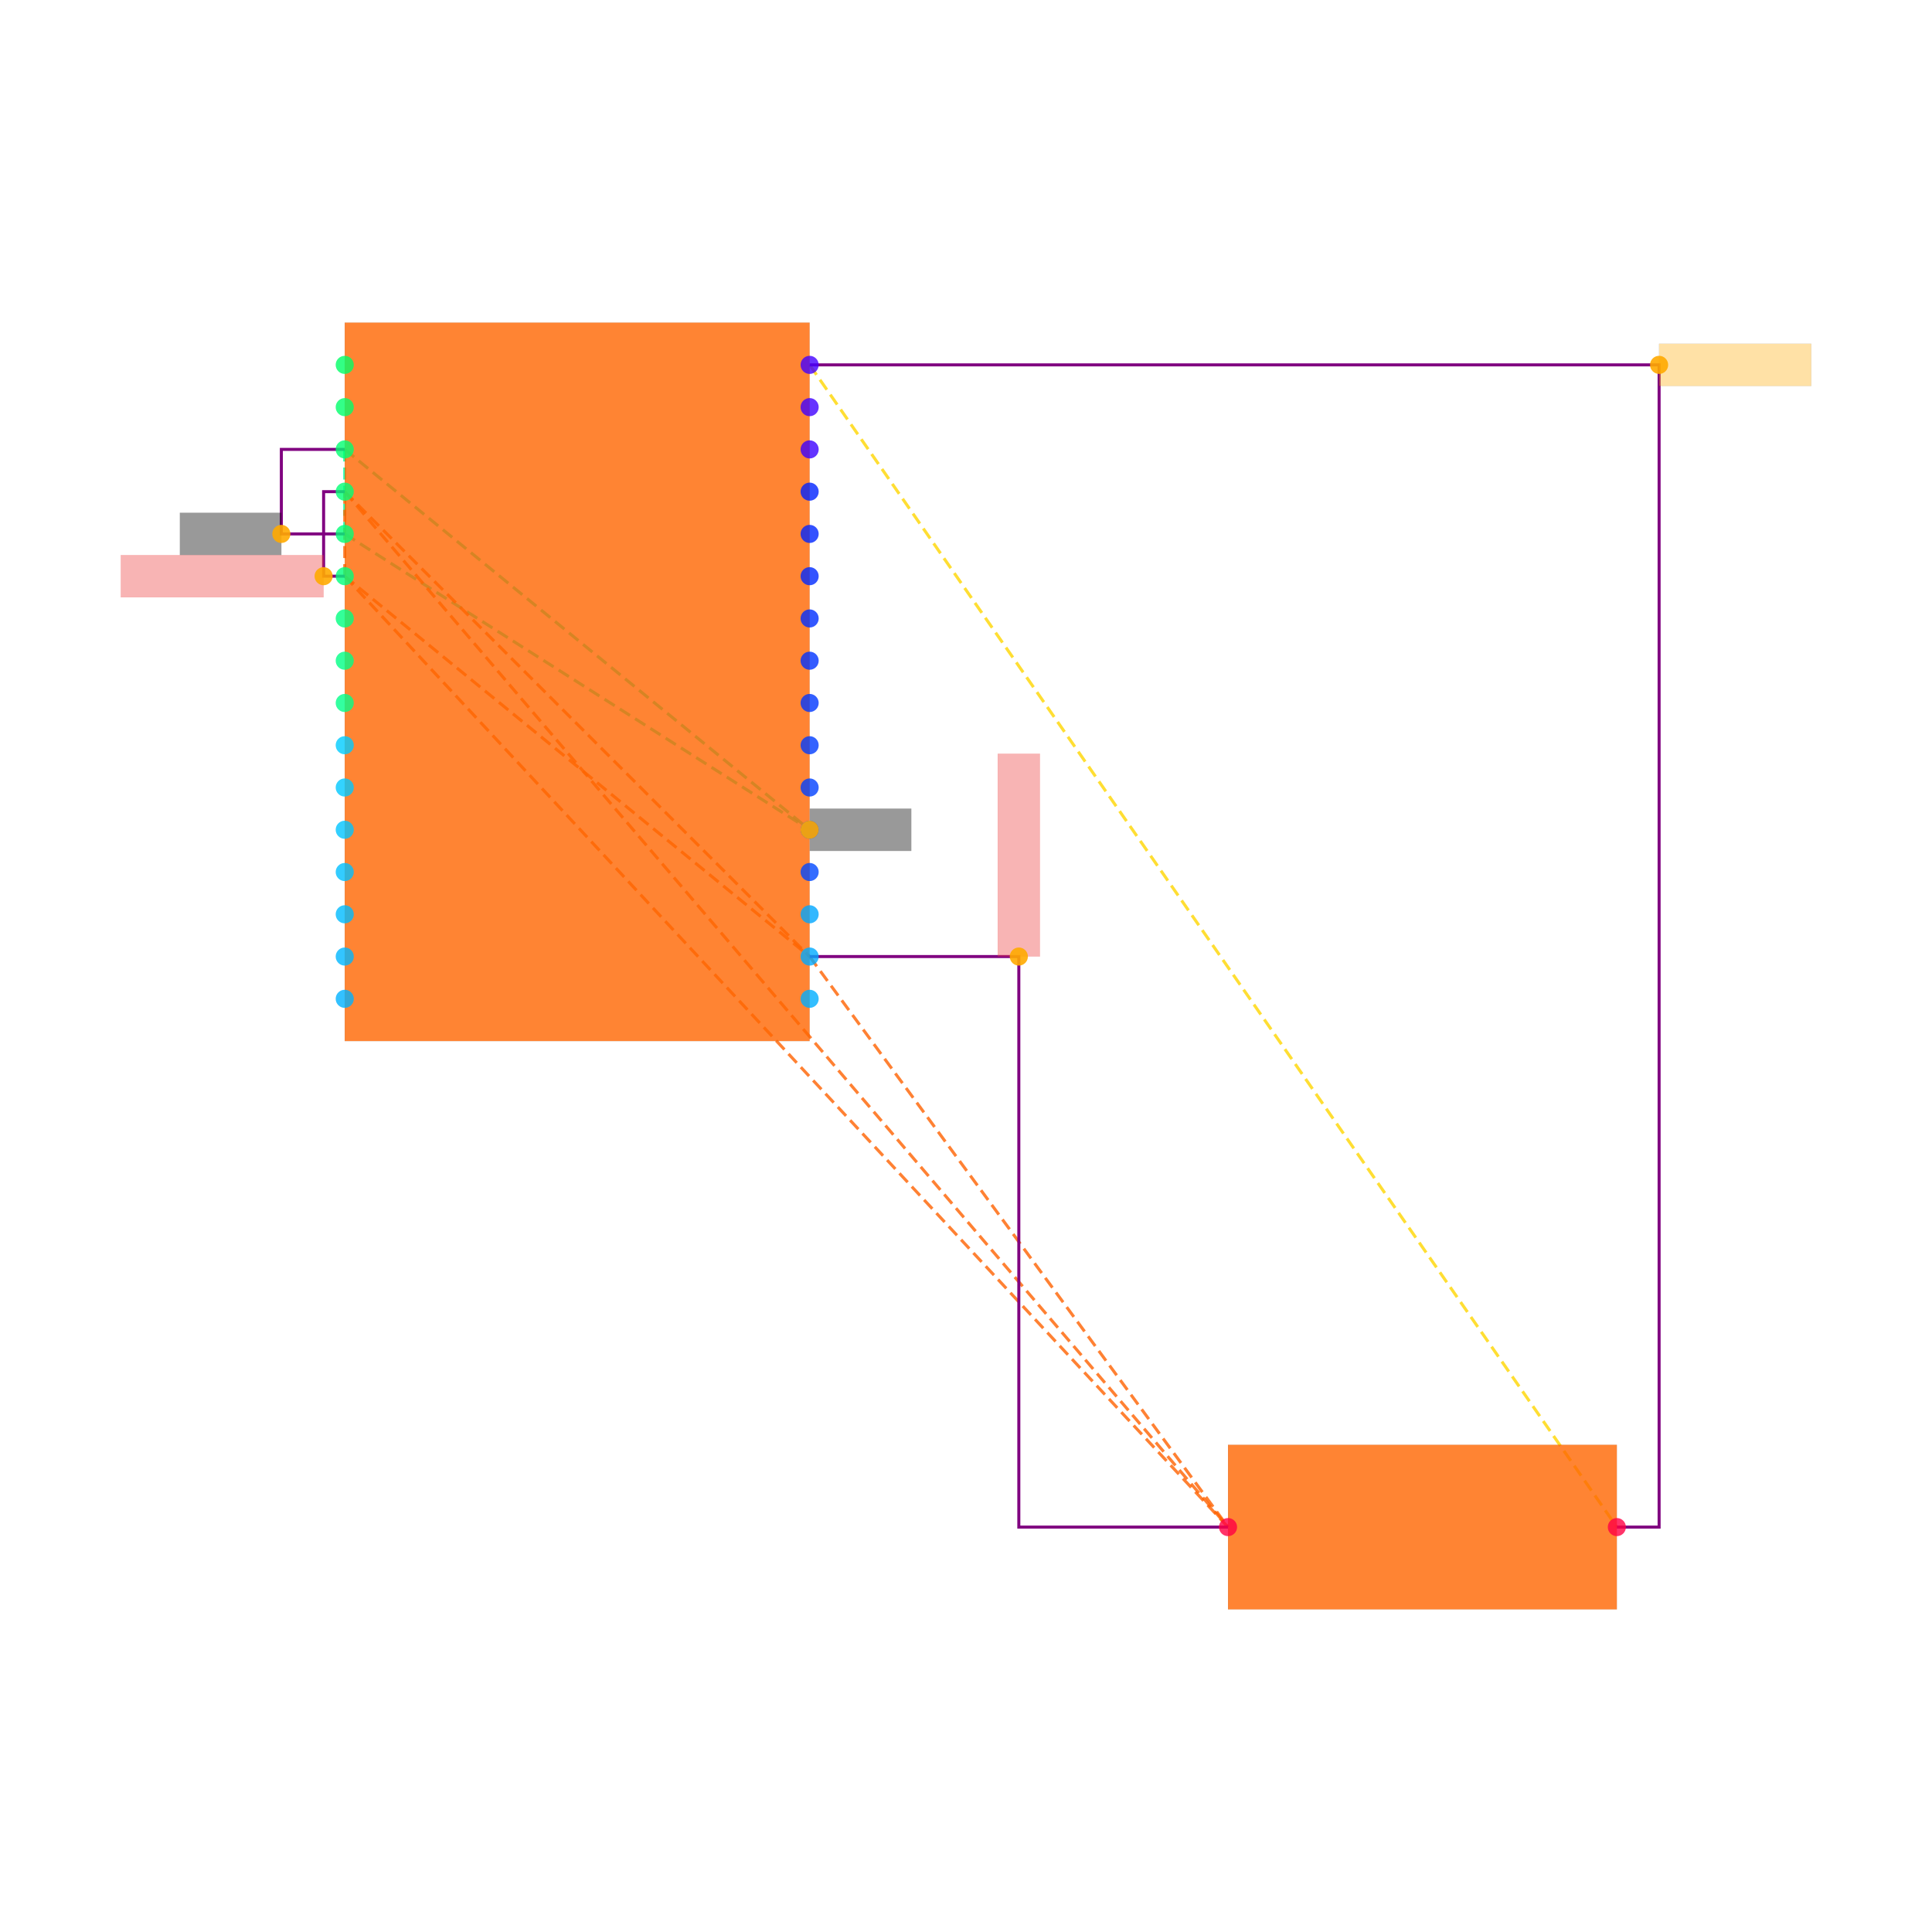
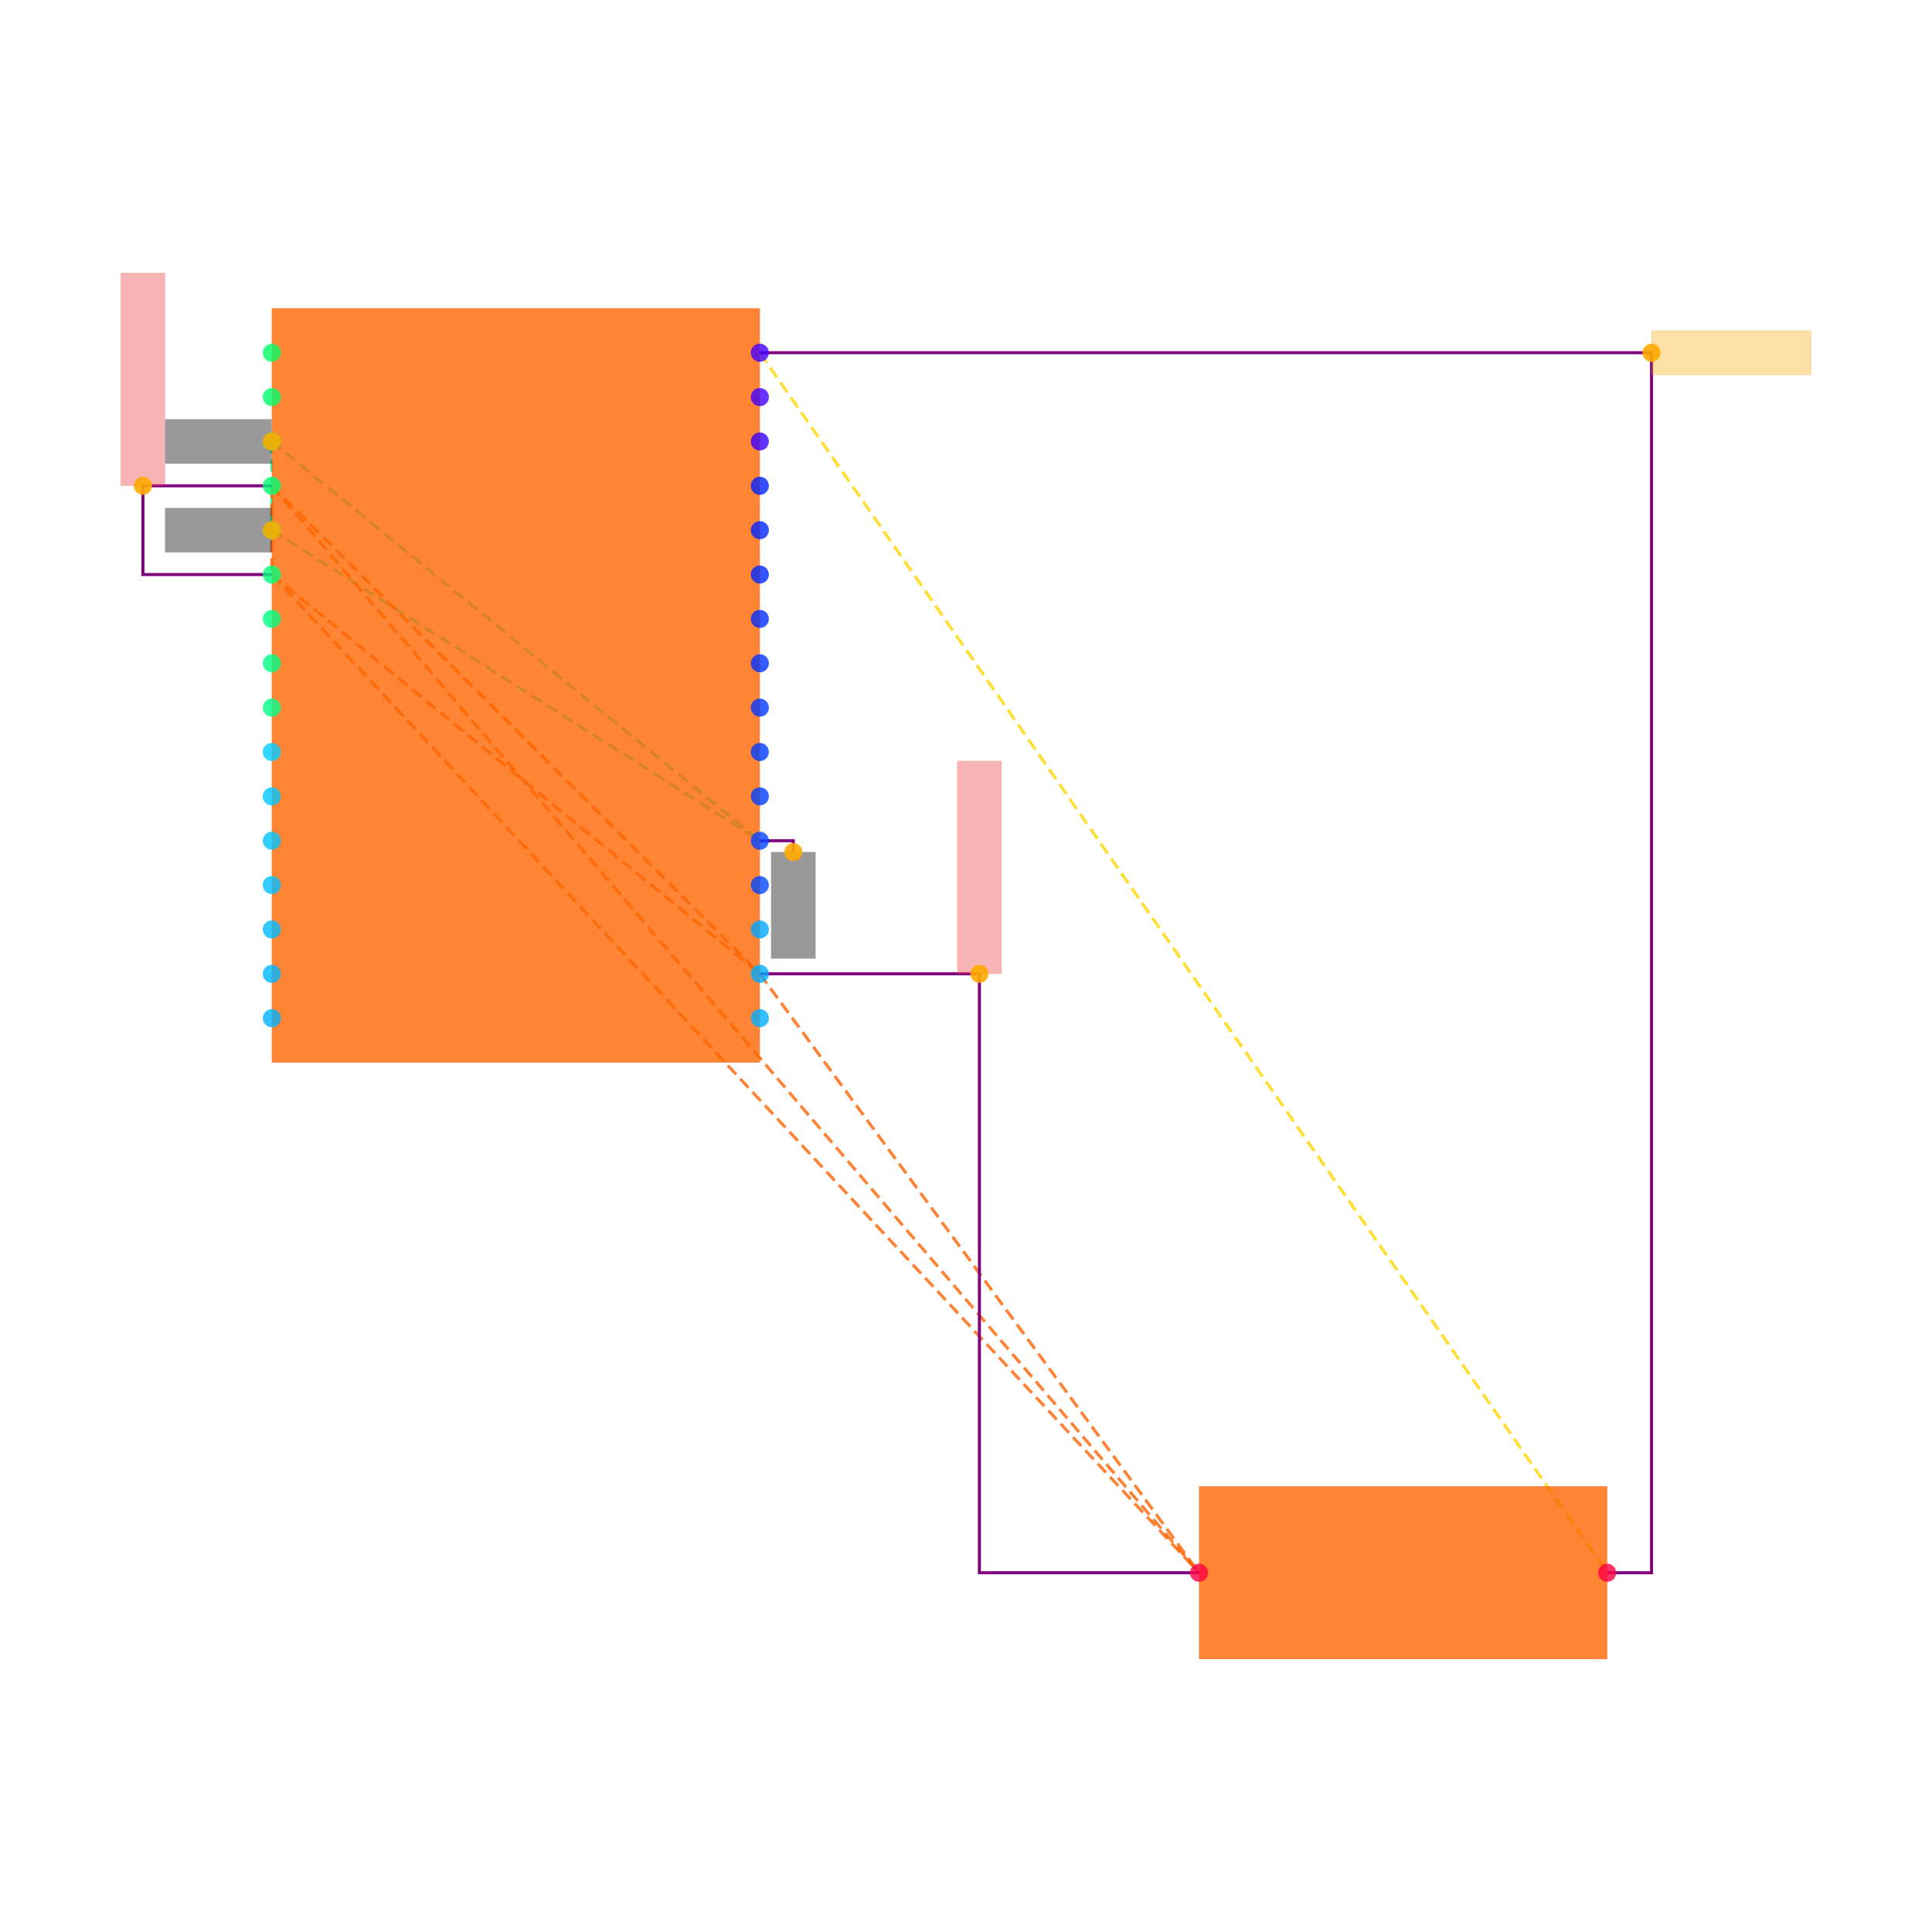
<svg xmlns="http://www.w3.org/2000/svg" width="640" height="640" viewBox="0 0 640 640">
  <rect width="100%" height="100%" fill="white" />
  <g>
-     <polyline data-points="8.9,15.1 8.9,14.7" data-type="line" data-label="" points="114.2,148.869 114.2,176.869" fill="none" stroke="hsl(157, 100%, 50%, 0.8)" stroke-width="1px" stroke-dasharray="4 2" />
+     <polyline data-points="8.9,15.1 8.9,14.7" data-type="line" data-label="" points="90.041,146.237 90.041,175.63" fill="none" stroke="hsl(157, 100%, 50%, 0.8)" stroke-width="1px" stroke-dasharray="4 2" />
  </g>
  <g>
-     <polyline data-points="8.9,15.1 11.1,13.3" data-type="line" data-label="" points="114.2,148.869 268.2,274.869" fill="none" stroke="hsl(157, 100%, 50%, 0.8)" stroke-width="1px" stroke-dasharray="4 2" />
+     <polyline data-points="8.9,15.1 11.1,13.3" data-type="line" data-label="" points="90.041,146.237 251.699,278.503" fill="none" stroke="hsl(157, 100%, 50%, 0.8)" stroke-width="1px" stroke-dasharray="4 2" />
  </g>
  <g>
-     <polyline data-points="8.9,14.7 11.1,13.3" data-type="line" data-label="" points="114.2,176.869 268.2,274.869" fill="none" stroke="hsl(157, 100%, 50%, 0.8)" stroke-width="1px" stroke-dasharray="4 2" />
+     <polyline data-points="8.9,14.7 11.1,13.3" data-type="line" data-label="" points="90.041,175.63 251.699,278.503" fill="none" stroke="hsl(157, 100%, 50%, 0.8)" stroke-width="1px" stroke-dasharray="4 2" />
  </g>
  <g>
-     <polyline data-points="8.9,14.9 8.9,14.5" data-type="line" data-label="" points="114.2,162.869 114.2,190.869" fill="none" stroke="hsl(23, 100%, 50%, 0.8)" stroke-width="1px" stroke-dasharray="4 2" />
+     <polyline data-points="8.9,14.9 8.9,14.5" data-type="line" data-label="" points="90.041,160.933 90.041,190.326" fill="none" stroke="hsl(23, 100%, 50%, 0.8)" stroke-width="1px" stroke-dasharray="4 2" />
  </g>
  <g>
-     <polyline data-points="8.9,14.9 11.1,12.7" data-type="line" data-label="" points="114.2,162.869 268.2,316.869" fill="none" stroke="hsl(23, 100%, 50%, 0.8)" stroke-width="1px" stroke-dasharray="4 2" />
+     <polyline data-points="8.9,14.9 11.1,12.7" data-type="line" data-label="" points="90.041,160.933 251.699,322.592" fill="none" stroke="hsl(23, 100%, 50%, 0.8)" stroke-width="1px" stroke-dasharray="4 2" />
  </g>
  <g>
-     <polyline data-points="8.9,14.9 13.08,10" data-type="line" data-label="" points="114.2,162.869 406.8,505.869" fill="none" stroke="hsl(23, 100%, 50%, 0.8)" stroke-width="1px" stroke-dasharray="4 2" />
+     <polyline data-points="8.9,14.9 13.08,10" data-type="line" data-label="" points="90.041,160.933 397.192,520.991" fill="none" stroke="hsl(23, 100%, 50%, 0.8)" stroke-width="1px" stroke-dasharray="4 2" />
  </g>
  <g>
-     <polyline data-points="8.9,14.5 11.1,12.7" data-type="line" data-label="" points="114.2,190.869 268.2,316.869" fill="none" stroke="hsl(23, 100%, 50%, 0.8)" stroke-width="1px" stroke-dasharray="4 2" />
+     <polyline data-points="8.9,14.5 11.1,12.7" data-type="line" data-label="" points="90.041,190.326 251.699,322.592" fill="none" stroke="hsl(23, 100%, 50%, 0.8)" stroke-width="1px" stroke-dasharray="4 2" />
  </g>
  <g>
-     <polyline data-points="8.9,14.5 13.08,10" data-type="line" data-label="" points="114.2,190.869 406.8,505.869" fill="none" stroke="hsl(23, 100%, 50%, 0.8)" stroke-width="1px" stroke-dasharray="4 2" />
+     <polyline data-points="8.9,14.5 13.08,10" data-type="line" data-label="" points="90.041,190.326 397.192,520.991" fill="none" stroke="hsl(23, 100%, 50%, 0.8)" stroke-width="1px" stroke-dasharray="4 2" />
  </g>
  <g>
-     <polyline data-points="11.1,12.7 13.08,10" data-type="line" data-label="" points="268.2,316.869 406.8,505.869" fill="none" stroke="hsl(23, 100%, 50%, 0.8)" stroke-width="1px" stroke-dasharray="4 2" />
+     <polyline data-points="11.1,12.7 13.08,10" data-type="line" data-label="" points="251.699,322.592 397.192,520.991" fill="none" stroke="hsl(23, 100%, 50%, 0.8)" stroke-width="1px" stroke-dasharray="4 2" />
  </g>
  <g>
-     <polyline data-points="11.1,15.5 14.92,10" data-type="line" data-label="" points="268.2,120.869 535.6,505.869" fill="none" stroke="hsl(50, 100%, 50%, 0.8)" stroke-width="1px" stroke-dasharray="4 2" />
+     <polyline data-points="11.1,15.5 14.92,10" data-type="line" data-label="" points="251.699,116.845 532.397,520.991" fill="none" stroke="hsl(50, 100%, 50%, 0.8)" stroke-width="1px" stroke-dasharray="4 2" />
  </g>
  <g>
-     <polyline data-points="8.9,14.7 8.600000000000001,14.7 8.600000000000001,15.1 8.9,15.1" data-type="line" data-label="" points="114.2,176.869 93.2,176.869 93.2,148.869 114.2,148.869" fill="none" stroke="purple" stroke-width="1px" />
+     <polyline data-points="11.1,12.7 12.09,12.7 12.09,10 13.08,10" data-type="line" data-label="" points="251.699,322.592 324.446,322.592 324.446,520.991 397.192,520.991" fill="none" stroke="purple" stroke-width="1px" />
  </g>
  <g>
-     <polyline data-points="8.9,14.5 8.8,14.5 8.8,14.9 8.9,14.9" data-type="line" data-label="" points="114.2,190.869 107.2,190.869 107.2,162.869 114.2,162.869" fill="none" stroke="purple" stroke-width="1px" />
+     <polyline data-points="11.1,15.5 15.12,15.5 15.12,10 14.92,10" data-type="line" data-label="" points="251.699,116.845 547.094,116.845 547.094,520.991 532.397,520.991" fill="none" stroke="purple" stroke-width="1px" />
  </g>
  <g>
-     <polyline data-points="11.1,12.7 12.09,12.7 12.09,10 13.08,10" data-type="line" data-label="" points="268.2,316.869 337.5,316.869 337.5,505.869 406.8,505.869" fill="none" stroke="purple" stroke-width="1px" />
+     <polyline data-points="8.9,14.5 8.319,14.5 8.319,14.899999999999999 8.9,14.9" data-type="line" data-label="" points="90.041,190.326 47.348,190.326 47.348,160.933 90.041,160.933" fill="none" stroke="purple" stroke-width="1px" />
  </g>
  <g>
-     <polyline data-points="11.1,15.5 15.12,15.5 15.12,10 14.92,10" data-type="line" data-label="" points="268.2,120.869 549.6,120.869 549.6,505.869 535.6,505.869" fill="none" stroke="purple" stroke-width="1px" />
+     <polyline data-points="11.1,13.3 11.251,13.3 11.251,13.249" data-type="line" data-label="" points="251.699,278.503 262.795,278.503 262.795,282.251" fill="none" stroke="purple" stroke-width="1px" />
  </g>
  <g>
-     <rect data-type="rect" data-label="schematic_component_0" data-x="10" data-y="14" x="114.2" y="106.869" width="154" height="238" fill="hsl(24, 100%, 50%, 0.8)" stroke="black" stroke-width="0.014" />
+     <rect data-type="rect" data-label="schematic_component_0" data-x="10" data-y="14" x="90.041" y="102.148" width="161.659" height="249.836" fill="hsl(24, 100%, 50%, 0.8)" stroke="black" stroke-width="0.014" />
  </g>
  <g>
-     <rect data-type="rect" data-label="schematic_component_1" data-x="14" data-y="10" x="406.8" y="478.607" width="128.8" height="54.524" fill="hsl(24, 100%, 50%, 0.8)" stroke="black" stroke-width="0.014" />
+     <rect data-type="rect" data-label="schematic_component_1" data-x="14" data-y="10" x="397.192" y="492.373" width="135.205" height="57.235" fill="hsl(24, 100%, 50%, 0.8)" stroke="black" stroke-width="0.014" />
  </g>
  <g>
-     <rect data-type="rect" data-label="netId: GND globalConnNetId: connectivity_net0" data-x="8.359900000000001" data-y="14.7" x="59.593" y="169.869" width="33.6" height="14" fill="#00000066" stroke="#000000" stroke-width="0.014" />
+     <rect data-type="rect" data-label="netId: GND globalConnNetId: connectivity_net0" data-x="8.659" data-y="15.1" x="54.696" y="138.889" width="35.271" height="14.696" fill="#00000066" stroke="#000000" stroke-width="0.014" />
  </g>
  <g>
-     <rect data-type="rect" data-label="netId: GND globalConnNetId: connectivity_net0" data-x="11.341" data-y="13.3" x="268.27" y="267.869" width="33.6" height="14" fill="#00000066" stroke="#000000" stroke-width="0.014" />
+     <rect data-type="rect" data-label="netId: GND globalConnNetId: connectivity_net0" data-x="8.659" data-y="14.7" x="54.696" y="168.281" width="35.271" height="14.696" fill="#00000066" stroke="#000000" stroke-width="0.014" />
  </g>
  <g>
-     <rect data-type="rect" data-label="netId: VCC_3V3 globalConnNetId: connectivity_net1" data-x="8.32" data-y="14.5" x="40" y="183.869" width="67.2" height="14" fill="#ef444466" stroke="#ef4444" stroke-width="0.014" />
+     <rect data-type="rect" data-label="netId: GND globalConnNetId: connectivity_net0" data-x="11.251" data-y="13.009" x="255.447" y="282.251" width="14.696" height="35.271" fill="#00000066" stroke="#000000" stroke-width="0.014" />
  </g>
  <g>
-     <rect data-type="rect" data-label="netId: VCC_3V3 globalConnNetId: connectivity_net1" data-x="12.09" data-y="13.18" x="330.5" y="249.669" width="14" height="67.2" fill="#ef444466" stroke="#ef4444" stroke-width="0.014" />
+     <rect data-type="rect" data-label="netId: VCC_3V3 globalConnNetId: connectivity_net1" data-x="8.319" data-y="15.379999999999999" x="40" y="90.391" width="14.696" height="70.542" fill="#ef444466" stroke="#ef4444" stroke-width="0.014" />
  </g>
  <g>
-     <rect data-type="rect" data-label="netId: FAULT globalConnNetId: connectivity_net2" data-x="15.479999999999999" data-y="15.5" x="549.6" y="113.869" width="50.4" height="14" fill="hsl(40, 100%, 50%, 0.35)" stroke="black" stroke-width="0.014" />
+     <rect data-type="rect" data-label="netId: VCC_3V3 globalConnNetId: connectivity_net1" data-x="12.09" data-y="13.18" x="317.097" y="252.05" width="14.696" height="70.542" fill="#ef444466" stroke="#ef4444" stroke-width="0.014" />
  </g>
  <g>
-     <circle data-type="point" data-label="U_MCU.1 x-" data-x="8.9" data-y="15.5" cx="114.2" cy="120.869" r="3" fill="hsl(144, 100%, 50%, 0.8)" />
+     <rect data-type="rect" data-label="netId: FAULT globalConnNetId: connectivity_net2" data-x="15.479999999999999" data-y="15.5" x="547.094" y="109.496" width="52.906" height="14.696" fill="hsl(40, 100%, 50%, 0.35)" stroke="black" stroke-width="0.014" />
  </g>
  <g>
-     <circle data-type="point" data-label="U_MCU.2 x-" data-x="8.9" data-y="15.3" cx="114.2" cy="134.869" r="3" fill="hsl(145, 100%, 50%, 0.8)" />
+     <circle data-type="point" data-label="U_MCU.1 x-" data-x="8.9" data-y="15.5" cx="90.041" cy="116.845" r="3" fill="hsl(144, 100%, 50%, 0.8)" />
  </g>
  <g>
-     <circle data-type="point" data-label="U_MCU.3 x-" data-x="8.9" data-y="15.1" cx="114.2" cy="148.869" r="3" fill="hsl(146, 100%, 50%, 0.8)" />
+     <circle data-type="point" data-label="U_MCU.2 x-" data-x="8.9" data-y="15.3" cx="90.041" cy="131.541" r="3" fill="hsl(145, 100%, 50%, 0.8)" />
  </g>
  <g>
-     <circle data-type="point" data-label="U_MCU.4 x-" data-x="8.9" data-y="14.9" cx="114.2" cy="162.869" r="3" fill="hsl(147, 100%, 50%, 0.8)" />
+     <circle data-type="point" data-label="U_MCU.3 x-" data-x="8.9" data-y="15.1" cx="90.041" cy="146.237" r="3" fill="hsl(146, 100%, 50%, 0.8)" />
  </g>
  <g>
-     <circle data-type="point" data-label="U_MCU.5 x-" data-x="8.9" data-y="14.7" cx="114.2" cy="176.869" r="3" fill="hsl(148, 100%, 50%, 0.8)" />
+     <circle data-type="point" data-label="U_MCU.4 x-" data-x="8.9" data-y="14.9" cx="90.041" cy="160.933" r="3" fill="hsl(147, 100%, 50%, 0.8)" />
  </g>
  <g>
-     <circle data-type="point" data-label="U_MCU.6 x-" data-x="8.9" data-y="14.5" cx="114.2" cy="190.869" r="3" fill="hsl(149, 100%, 50%, 0.8)" />
+     <circle data-type="point" data-label="U_MCU.5 x-" data-x="8.9" data-y="14.7" cx="90.041" cy="175.63" r="3" fill="hsl(148, 100%, 50%, 0.8)" />
  </g>
  <g>
-     <circle data-type="point" data-label="U_MCU.7 x-" data-x="8.9" data-y="14.3" cx="114.2" cy="204.869" r="3" fill="hsl(150, 100%, 50%, 0.8)" />
+     <circle data-type="point" data-label="U_MCU.6 x-" data-x="8.9" data-y="14.5" cx="90.041" cy="190.326" r="3" fill="hsl(149, 100%, 50%, 0.8)" />
  </g>
  <g>
-     <circle data-type="point" data-label="U_MCU.8 x-" data-x="8.9" data-y="14.1" cx="114.2" cy="218.869" r="3" fill="hsl(151, 100%, 50%, 0.8)" />
+     <circle data-type="point" data-label="U_MCU.7 x-" data-x="8.9" data-y="14.3" cx="90.041" cy="205.022" r="3" fill="hsl(150, 100%, 50%, 0.8)" />
  </g>
  <g>
-     <circle data-type="point" data-label="U_MCU.9 x-" data-x="8.9" data-y="13.9" cx="114.2" cy="232.869" r="3" fill="hsl(152, 100%, 50%, 0.8)" />
+     <circle data-type="point" data-label="U_MCU.8 x-" data-x="8.9" data-y="14.1" cx="90.041" cy="219.718" r="3" fill="hsl(151, 100%, 50%, 0.8)" />
  </g>
  <g>
-     <circle data-type="point" data-label="U_MCU.10 x-" data-x="8.9" data-y="13.700000000000001" cx="114.2" cy="246.869" r="3" fill="hsl(192, 100%, 50%, 0.8)" />
+     <circle data-type="point" data-label="U_MCU.9 x-" data-x="8.9" data-y="13.9" cx="90.041" cy="234.414" r="3" fill="hsl(152, 100%, 50%, 0.8)" />
  </g>
  <g>
-     <circle data-type="point" data-label="U_MCU.11 x-" data-x="8.9" data-y="13.5" cx="114.2" cy="260.869" r="3" fill="hsl(193, 100%, 50%, 0.8)" />
+     <circle data-type="point" data-label="U_MCU.10 x-" data-x="8.9" data-y="13.700000000000001" cx="90.041" cy="249.111" r="3" fill="hsl(192, 100%, 50%, 0.8)" />
  </g>
  <g>
-     <circle data-type="point" data-label="U_MCU.12 x-" data-x="8.9" data-y="13.3" cx="114.2" cy="274.869" r="3" fill="hsl(194, 100%, 50%, 0.8)" />
+     <circle data-type="point" data-label="U_MCU.11 x-" data-x="8.9" data-y="13.5" cx="90.041" cy="263.807" r="3" fill="hsl(193, 100%, 50%, 0.8)" />
  </g>
  <g>
-     <circle data-type="point" data-label="U_MCU.13 x-" data-x="8.9" data-y="13.1" cx="114.2" cy="288.869" r="3" fill="hsl(195, 100%, 50%, 0.8)" />
+     <circle data-type="point" data-label="U_MCU.12 x-" data-x="8.9" data-y="13.3" cx="90.041" cy="278.503" r="3" fill="hsl(194, 100%, 50%, 0.8)" />
  </g>
  <g>
-     <circle data-type="point" data-label="U_MCU.14 x-" data-x="8.9" data-y="12.9" cx="114.2" cy="302.869" r="3" fill="hsl(196, 100%, 50%, 0.8)" />
+     <circle data-type="point" data-label="U_MCU.13 x-" data-x="8.9" data-y="13.1" cx="90.041" cy="293.199" r="3" fill="hsl(195, 100%, 50%, 0.8)" />
  </g>
  <g>
-     <circle data-type="point" data-label="U_MCU.15 x-" data-x="8.9" data-y="12.7" cx="114.2" cy="316.869" r="3" fill="hsl(197, 100%, 50%, 0.8)" />
+     <circle data-type="point" data-label="U_MCU.14 x-" data-x="8.9" data-y="12.9" cx="90.041" cy="307.896" r="3" fill="hsl(196, 100%, 50%, 0.8)" />
  </g>
  <g>
-     <circle data-type="point" data-label="U_MCU.16 x-" data-x="8.9" data-y="12.5" cx="114.2" cy="330.869" r="3" fill="hsl(198, 100%, 50%, 0.8)" />
+     <circle data-type="point" data-label="U_MCU.15 x-" data-x="8.9" data-y="12.7" cx="90.041" cy="322.592" r="3" fill="hsl(197, 100%, 50%, 0.8)" />
  </g>
  <g>
-     <circle data-type="point" data-label="U_MCU.17 x+" data-x="11.1" data-y="12.5" cx="268.2" cy="330.869" r="3" fill="hsl(199, 100%, 50%, 0.8)" />
+     <circle data-type="point" data-label="U_MCU.16 x-" data-x="8.9" data-y="12.5" cx="90.041" cy="337.288" r="3" fill="hsl(198, 100%, 50%, 0.8)" />
  </g>
  <g>
-     <circle data-type="point" data-label="U_MCU.18 x+" data-x="11.1" data-y="12.7" cx="268.2" cy="316.869" r="3" fill="hsl(200, 100%, 50%, 0.8)" />
+     <circle data-type="point" data-label="U_MCU.17 x+" data-x="11.1" data-y="12.5" cx="251.699" cy="337.288" r="3" fill="hsl(199, 100%, 50%, 0.8)" />
  </g>
  <g>
-     <circle data-type="point" data-label="U_MCU.19 x+" data-x="11.1" data-y="12.9" cx="268.2" cy="302.869" r="3" fill="hsl(201, 100%, 50%, 0.8)" />
+     <circle data-type="point" data-label="U_MCU.18 x+" data-x="11.1" data-y="12.7" cx="251.699" cy="322.592" r="3" fill="hsl(200, 100%, 50%, 0.8)" />
  </g>
  <g>
-     <circle data-type="point" data-label="U_MCU.20 x+" data-x="11.1" data-y="13.1" cx="268.2" cy="288.869" r="3" fill="hsl(223, 100%, 50%, 0.8)" />
+     <circle data-type="point" data-label="U_MCU.19 x+" data-x="11.1" data-y="12.9" cx="251.699" cy="307.896" r="3" fill="hsl(201, 100%, 50%, 0.8)" />
  </g>
  <g>
-     <circle data-type="point" data-label="U_MCU.21 x+" data-x="11.1" data-y="13.3" cx="268.2" cy="274.869" r="3" fill="hsl(224, 100%, 50%, 0.8)" />
+     <circle data-type="point" data-label="U_MCU.20 x+" data-x="11.1" data-y="13.1" cx="251.699" cy="293.199" r="3" fill="hsl(223, 100%, 50%, 0.8)" />
  </g>
  <g>
-     <circle data-type="point" data-label="U_MCU.22 x+" data-x="11.1" data-y="13.5" cx="268.2" cy="260.869" r="3" fill="hsl(225, 100%, 50%, 0.8)" />
+     <circle data-type="point" data-label="U_MCU.21 x+" data-x="11.1" data-y="13.3" cx="251.699" cy="278.503" r="3" fill="hsl(224, 100%, 50%, 0.8)" />
  </g>
  <g>
-     <circle data-type="point" data-label="U_MCU.23 x+" data-x="11.1" data-y="13.7" cx="268.2" cy="246.869" r="3" fill="hsl(226, 100%, 50%, 0.8)" />
+     <circle data-type="point" data-label="U_MCU.22 x+" data-x="11.1" data-y="13.5" cx="251.699" cy="263.807" r="3" fill="hsl(225, 100%, 50%, 0.8)" />
  </g>
  <g>
-     <circle data-type="point" data-label="U_MCU.24 x+" data-x="11.1" data-y="13.9" cx="268.2" cy="232.869" r="3" fill="hsl(227, 100%, 50%, 0.8)" />
+     <circle data-type="point" data-label="U_MCU.23 x+" data-x="11.1" data-y="13.7" cx="251.699" cy="249.111" r="3" fill="hsl(226, 100%, 50%, 0.8)" />
  </g>
  <g>
-     <circle data-type="point" data-label="U_MCU.25 x+" data-x="11.1" data-y="14.1" cx="268.2" cy="218.869" r="3" fill="hsl(228, 100%, 50%, 0.8)" />
+     <circle data-type="point" data-label="U_MCU.24 x+" data-x="11.1" data-y="13.9" cx="251.699" cy="234.414" r="3" fill="hsl(227, 100%, 50%, 0.8)" />
  </g>
  <g>
-     <circle data-type="point" data-label="U_MCU.26 x+" data-x="11.1" data-y="14.299999999999999" cx="268.2" cy="204.869" r="3" fill="hsl(229, 100%, 50%, 0.8)" />
+     <circle data-type="point" data-label="U_MCU.25 x+" data-x="11.1" data-y="14.1" cx="251.699" cy="219.718" r="3" fill="hsl(228, 100%, 50%, 0.8)" />
  </g>
  <g>
-     <circle data-type="point" data-label="U_MCU.27 x+" data-x="11.1" data-y="14.5" cx="268.2" cy="190.869" r="3" fill="hsl(230, 100%, 50%, 0.8)" />
+     <circle data-type="point" data-label="U_MCU.26 x+" data-x="11.1" data-y="14.299999999999999" cx="251.699" cy="205.022" r="3" fill="hsl(229, 100%, 50%, 0.8)" />
  </g>
  <g>
-     <circle data-type="point" data-label="U_MCU.28 x+" data-x="11.1" data-y="14.7" cx="268.2" cy="176.869" r="3" fill="hsl(231, 100%, 50%, 0.8)" />
+     <circle data-type="point" data-label="U_MCU.27 x+" data-x="11.1" data-y="14.5" cx="251.699" cy="190.326" r="3" fill="hsl(230, 100%, 50%, 0.8)" />
  </g>
  <g>
-     <circle data-type="point" data-label="U_MCU.29 x+" data-x="11.1" data-y="14.9" cx="268.2" cy="162.869" r="3" fill="hsl(232, 100%, 50%, 0.8)" />
+     <circle data-type="point" data-label="U_MCU.28 x+" data-x="11.1" data-y="14.7" cx="251.699" cy="175.63" r="3" fill="hsl(231, 100%, 50%, 0.8)" />
  </g>
  <g>
-     <circle data-type="point" data-label="U_MCU.30 x+" data-x="11.1" data-y="15.1" cx="268.2" cy="148.869" r="3" fill="hsl(254, 100%, 50%, 0.8)" />
+     <circle data-type="point" data-label="U_MCU.29 x+" data-x="11.1" data-y="14.9" cx="251.699" cy="160.933" r="3" fill="hsl(232, 100%, 50%, 0.8)" />
  </g>
  <g>
-     <circle data-type="point" data-label="U_MCU.31 x+" data-x="11.1" data-y="15.3" cx="268.2" cy="134.869" r="3" fill="hsl(255, 100%, 50%, 0.8)" />
+     <circle data-type="point" data-label="U_MCU.30 x+" data-x="11.1" data-y="15.1" cx="251.699" cy="146.237" r="3" fill="hsl(254, 100%, 50%, 0.8)" />
  </g>
  <g>
-     <circle data-type="point" data-label="U_MCU.32 x+" data-x="11.1" data-y="15.5" cx="268.2" cy="120.869" r="3" fill="hsl(256, 100%, 50%, 0.8)" />
+     <circle data-type="point" data-label="U_MCU.31 x+" data-x="11.1" data-y="15.3" cx="251.699" cy="131.541" r="3" fill="hsl(255, 100%, 50%, 0.8)" />
  </g>
  <g>
-     <circle data-type="point" data-label="R_FAULT_PULLUP.1 x-" data-x="13.08" data-y="10" cx="406.8" cy="505.869" r="3" fill="hsl(344, 100%, 50%, 0.8)" />
+     <circle data-type="point" data-label="U_MCU.32 x+" data-x="11.1" data-y="15.5" cx="251.699" cy="116.845" r="3" fill="hsl(256, 100%, 50%, 0.8)" />
  </g>
  <g>
-     <circle data-type="point" data-label="R_FAULT_PULLUP.2 x+" data-x="14.92" data-y="10" cx="535.6" cy="505.869" r="3" fill="hsl(344, 100%, 50%, 0.8)" />
+     <circle data-type="point" data-label="R_FAULT_PULLUP.1 x-" data-x="13.08" data-y="10" cx="397.192" cy="520.991" r="3" fill="hsl(344, 100%, 50%, 0.8)" />
  </g>
  <g>
-     <circle data-type="point" data-label="anchorPoint orientation: x-" data-x="8.600000000000001" data-y="14.7" cx="93.2" cy="176.869" r="3" fill="hsl(40, 100%, 50%, 0.9)" />
+     <circle data-type="point" data-label="R_FAULT_PULLUP.2 x+" data-x="14.92" data-y="10" cx="532.397" cy="520.991" r="3" fill="hsl(344, 100%, 50%, 0.8)" />
  </g>
  <g>
-     <circle data-type="point" data-label="anchorPoint orientation: x+" data-x="11.1" data-y="13.3" cx="268.2" cy="274.869" r="3" fill="hsl(40, 100%, 50%, 0.9)" />
+     <circle data-type="point" data-label="anchorPoint orientation: x-" data-x="8.9" data-y="15.1" cx="90.041" cy="146.237" r="3" fill="hsl(40, 100%, 50%, 0.9)" />
  </g>
  <g>
-     <circle data-type="point" data-label="anchorPoint orientation: x-" data-x="8.8" data-y="14.5" cx="107.2" cy="190.869" r="3" fill="hsl(40, 100%, 50%, 0.9)" />
+     <circle data-type="point" data-label="anchorPoint orientation: x-" data-x="8.9" data-y="14.7" cx="90.041" cy="175.63" r="3" fill="hsl(40, 100%, 50%, 0.9)" />
  </g>
  <g>
-     <circle data-type="point" data-label="anchorPoint orientation: y+" data-x="12.09" data-y="12.7" cx="337.5" cy="316.869" r="3" fill="hsl(40, 100%, 50%, 0.9)" />
+     <circle data-type="point" data-label="anchorPoint orientation: y-" data-x="11.251" data-y="13.249" cx="262.795" cy="282.251" r="3" fill="hsl(40, 100%, 50%, 0.9)" />
  </g>
  <g>
-     <circle data-type="point" data-label="anchorPoint orientation: x+" data-x="15.12" data-y="15.5" cx="549.6" cy="120.869" r="3" fill="hsl(40, 100%, 50%, 0.9)" />
+     <circle data-type="point" data-label="anchorPoint orientation: y+" data-x="8.319" data-y="14.899999999999999" cx="47.348" cy="160.933" r="3" fill="hsl(40, 100%, 50%, 0.9)" />
+   </g>
+   <g>
+     <circle data-type="point" data-label="anchorPoint orientation: y+" data-x="12.09" data-y="12.7" cx="324.446" cy="322.592" r="3" fill="hsl(40, 100%, 50%, 0.9)" />
+   </g>
+   <g>
+     <circle data-type="point" data-label="anchorPoint orientation: x+" data-x="15.12" data-y="15.5" cx="547.094" cy="116.845" r="3" fill="hsl(40, 100%, 50%, 0.9)" />
  </g>
  <g id="crosshair" style="display: none">
    <line id="crosshair-h" y1="0" y2="640" stroke="#666" stroke-width="0.5" />
    <line id="crosshair-v" x1="0" x2="640" stroke="#666" stroke-width="0.5" />
    <text id="coordinates" font-family="monospace" font-size="12" fill="#666" />
  </g>
</svg>
